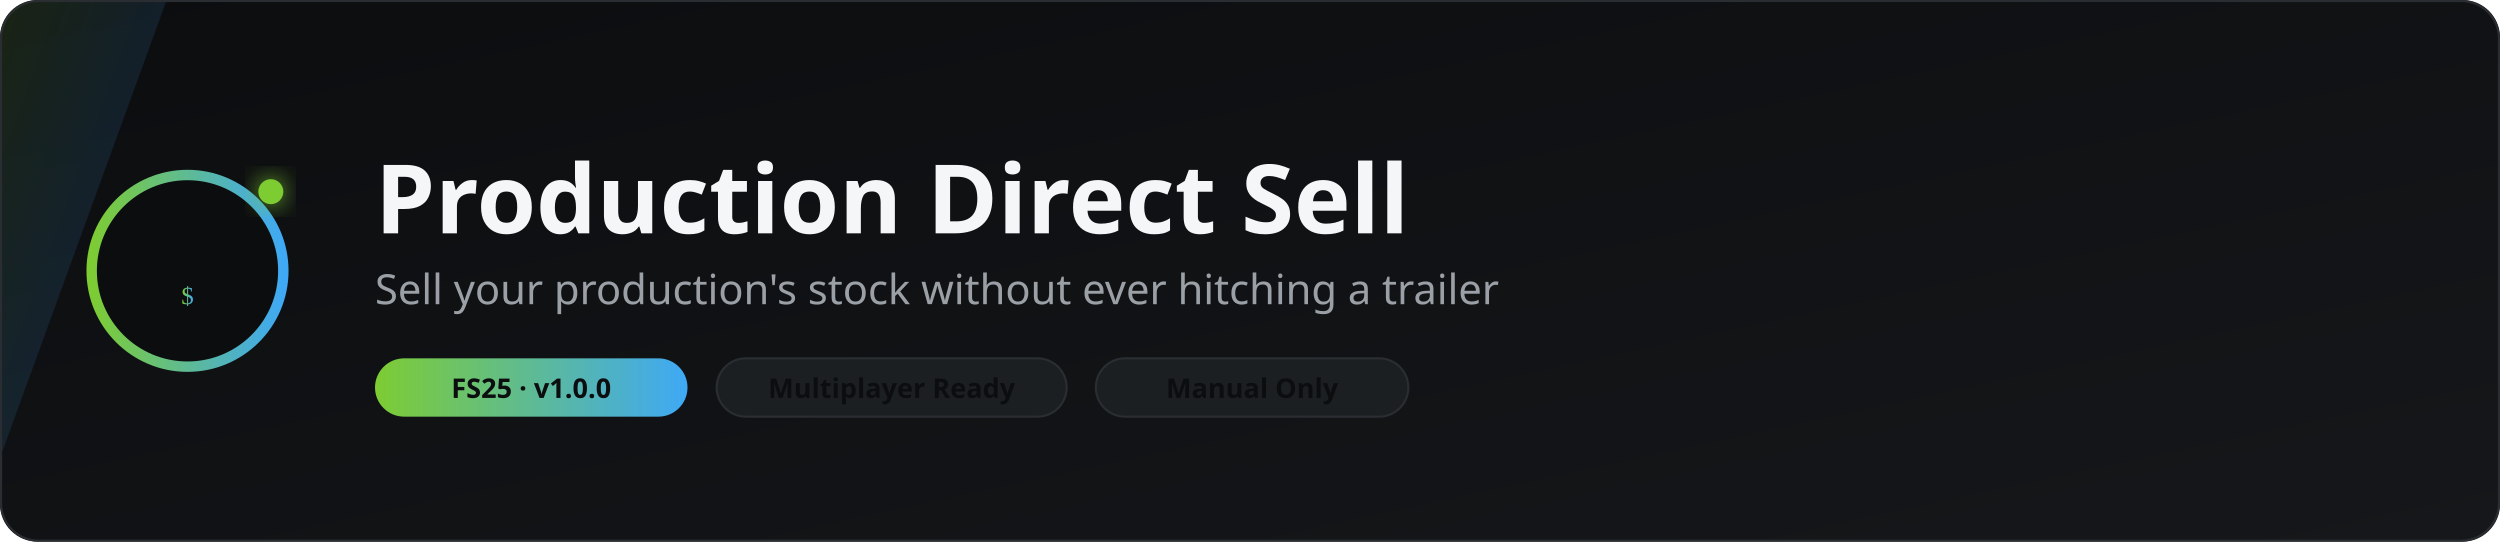
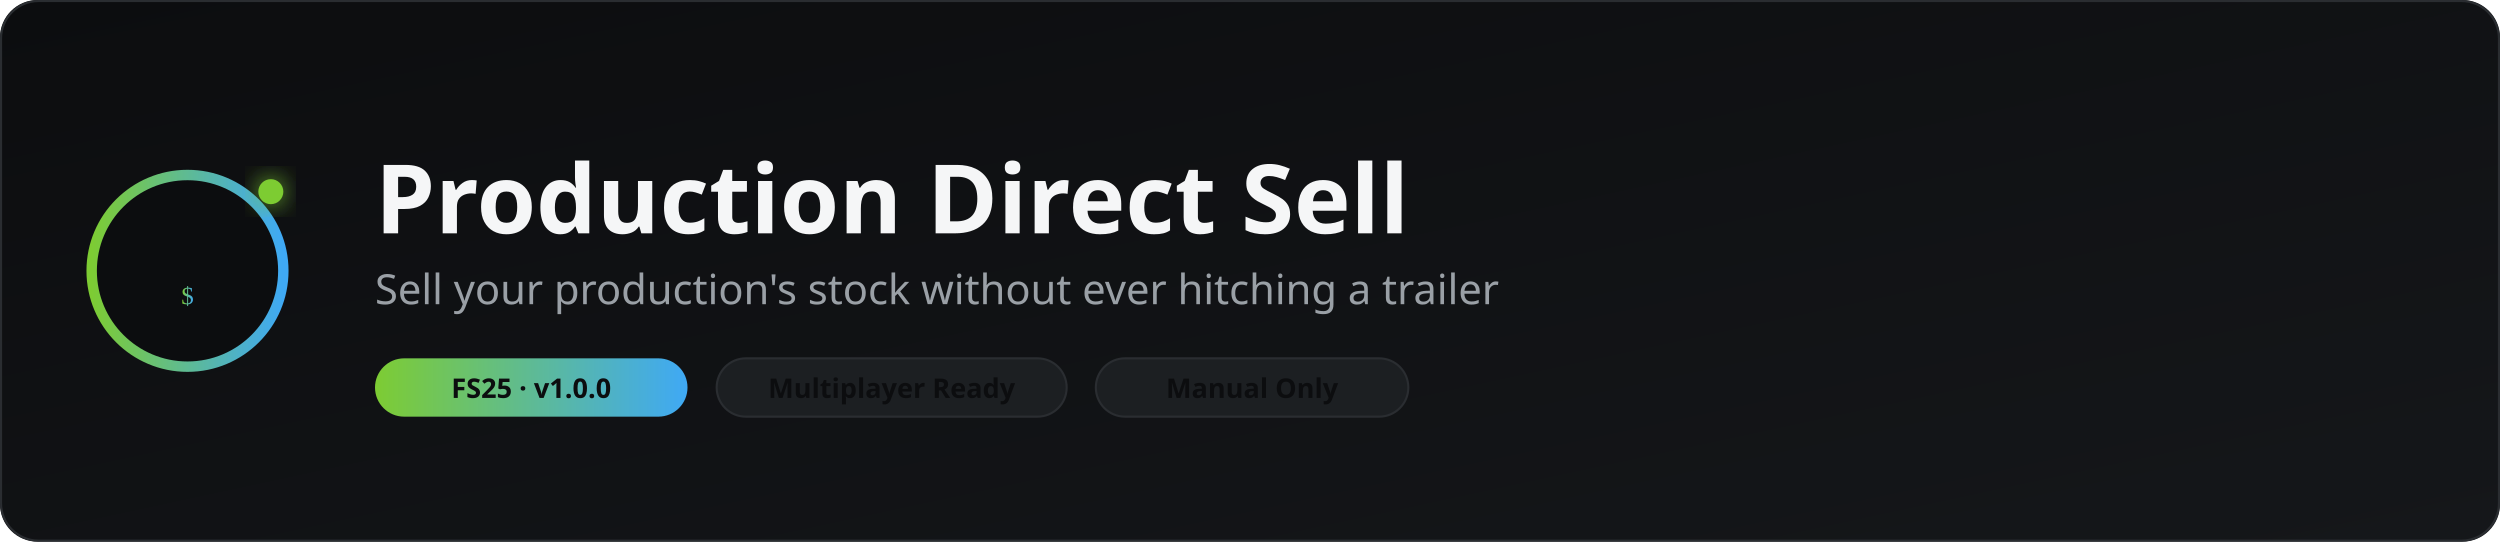
<svg xmlns="http://www.w3.org/2000/svg" width="1200" height="260" viewBox="0 0 1200 260">
  <defs>
    <linearGradient id="bg" x1="0" y1="0" x2="1" y2="1">
      <stop offset="0%" stop-color="#0c0d0f" />
      <stop offset="100%" stop-color="#15171a" />
    </linearGradient>
    <linearGradient id="accent" x1="0" y1="0" x2="1" y2="0">
      <stop offset="0%" stop-color="#7dcc33" />
      <stop offset="100%" stop-color="#3fa9f5" />
    </linearGradient>
    <filter id="glow" x="-50%" y="-50%" width="200%" height="200%">
      <feGaussianBlur stdDeviation="6" result="blur" />
      <feMerge>
        <feMergeNode in="blur" />
        <feMergeNode in="SourceGraphic" />
      </feMerge>
    </filter>
    <style>
-       .beam { animation: sweep 3.2s ease-in-out infinite; }
-       @keyframes sweep {
-         0%   { transform: translateX(-120px); opacity: 0; }
-         10%  { opacity: 0.9; }
-         50%  { opacity: 0.9; }
-         90%  { opacity: 0; }
-         100% { transform: translateX(1200px); opacity: 0; }
-       }
-       .pulse { animation: pulse 2.4s ease-in-out infinite; transform-origin: center; }
-       @keyframes pulse {
-         0%, 100% { r: 5.5; opacity: 0.55; }
-         50%      { r: 9;   opacity: 1; }
-       }
-       .coin { animation: bob 3s ease-in-out infinite; }
-       @keyframes bob {
-         0%, 100% { transform: translateY(0px); }
-         50%      { transform: translateY(-6px); }
-       }
      .title { font: 700 46px "Segoe UI", Verdana, sans-serif; fill: #f5f6f7; }
      .subtitle { font: 400 20px "Segoe UI", Verdana, sans-serif; fill: #9aa0a6; }
      .tag { font: 700 13px "Segoe UI", Verdana, sans-serif; fill: #0c0d0f; }
    </style>
    <clipPath id="clip">
      <rect x="0" y="0" width="1200" height="260" rx="18" />
    </clipPath>
  </defs>
  <rect x="0" y="0" width="1200" height="260" rx="18" fill="url(#bg)" />
  <g clip-path="url(#clip)">
-     <rect class="beam" x="0" y="0" width="80" height="260" fill="url(#accent)" opacity="0.12" transform="skewX(-20)" />
+     <rect x="-80" y="0" width="80" height="260" fill="url(#accent)" opacity="0.12" transform="skewX(-20)">
+       <animate attributeName="x" values="-80;1200;1200" keyTimes="0;0.85;1" dur="3.2s" repeatCount="indefinite" />
+     </rect>
  </g>
  <rect x="0.5" y="0.5" width="1199" height="259" rx="18" fill="none" stroke="#2a2d31" stroke-width="1" />
-   <g class="coin" transform="translate(90,130)">
+   <g transform="translate(90,130)">
+     <animateTransform attributeName="transform" type="translate" values="90,130; 90,124; 90,130" dur="3s" repeatCount="indefinite" additive="replace" />
    <circle r="46" fill="#0c0d0f" stroke="url(#accent)" stroke-width="5" />
    <text x="0" y="16" text-anchor="middle" font="700 44px Verdana" fill="url(#accent)">$</text>
-     <circle class="pulse" cx="40" cy="-38" r="6" fill="#7dcc33" filter="url(#glow)" />
+     <circle cx="40" cy="-38" r="6" fill="#7dcc33" filter="url(#glow)">
+       <animate attributeName="r" values="5.5;9;5.5" dur="2.4s" repeatCount="indefinite" />
+       <animate attributeName="opacity" values="0.55;1;0.55" dur="2.4s" repeatCount="indefinite" />
+     </circle>
  </g>
  <text x="180" y="112" class="title">Production Direct Sell</text>
  <text x="180" y="146" class="subtitle">Sell your production's stock without ever hitching a trailer</text>
  <g transform="translate(180,172)">
    <rect x="0" y="0" width="150" height="28" rx="14" fill="url(#accent)" />
    <text x="75" y="19" text-anchor="middle" class="tag">FS25 · v1.0.0</text>
    <rect x="164" y="0" width="168" height="28" rx="14" fill="#1c1f22" stroke="#2a2d31" />
    <text x="248" y="19" text-anchor="middle" class="tag" fill="#f5f6f7">Multiplayer Ready</text>
    <rect x="346" y="0" width="150" height="28" rx="14" fill="#1c1f22" stroke="#2a2d31" />
    <text x="421" y="19" text-anchor="middle" class="tag" fill="#f5f6f7">Manual Only</text>
  </g>
</svg>
